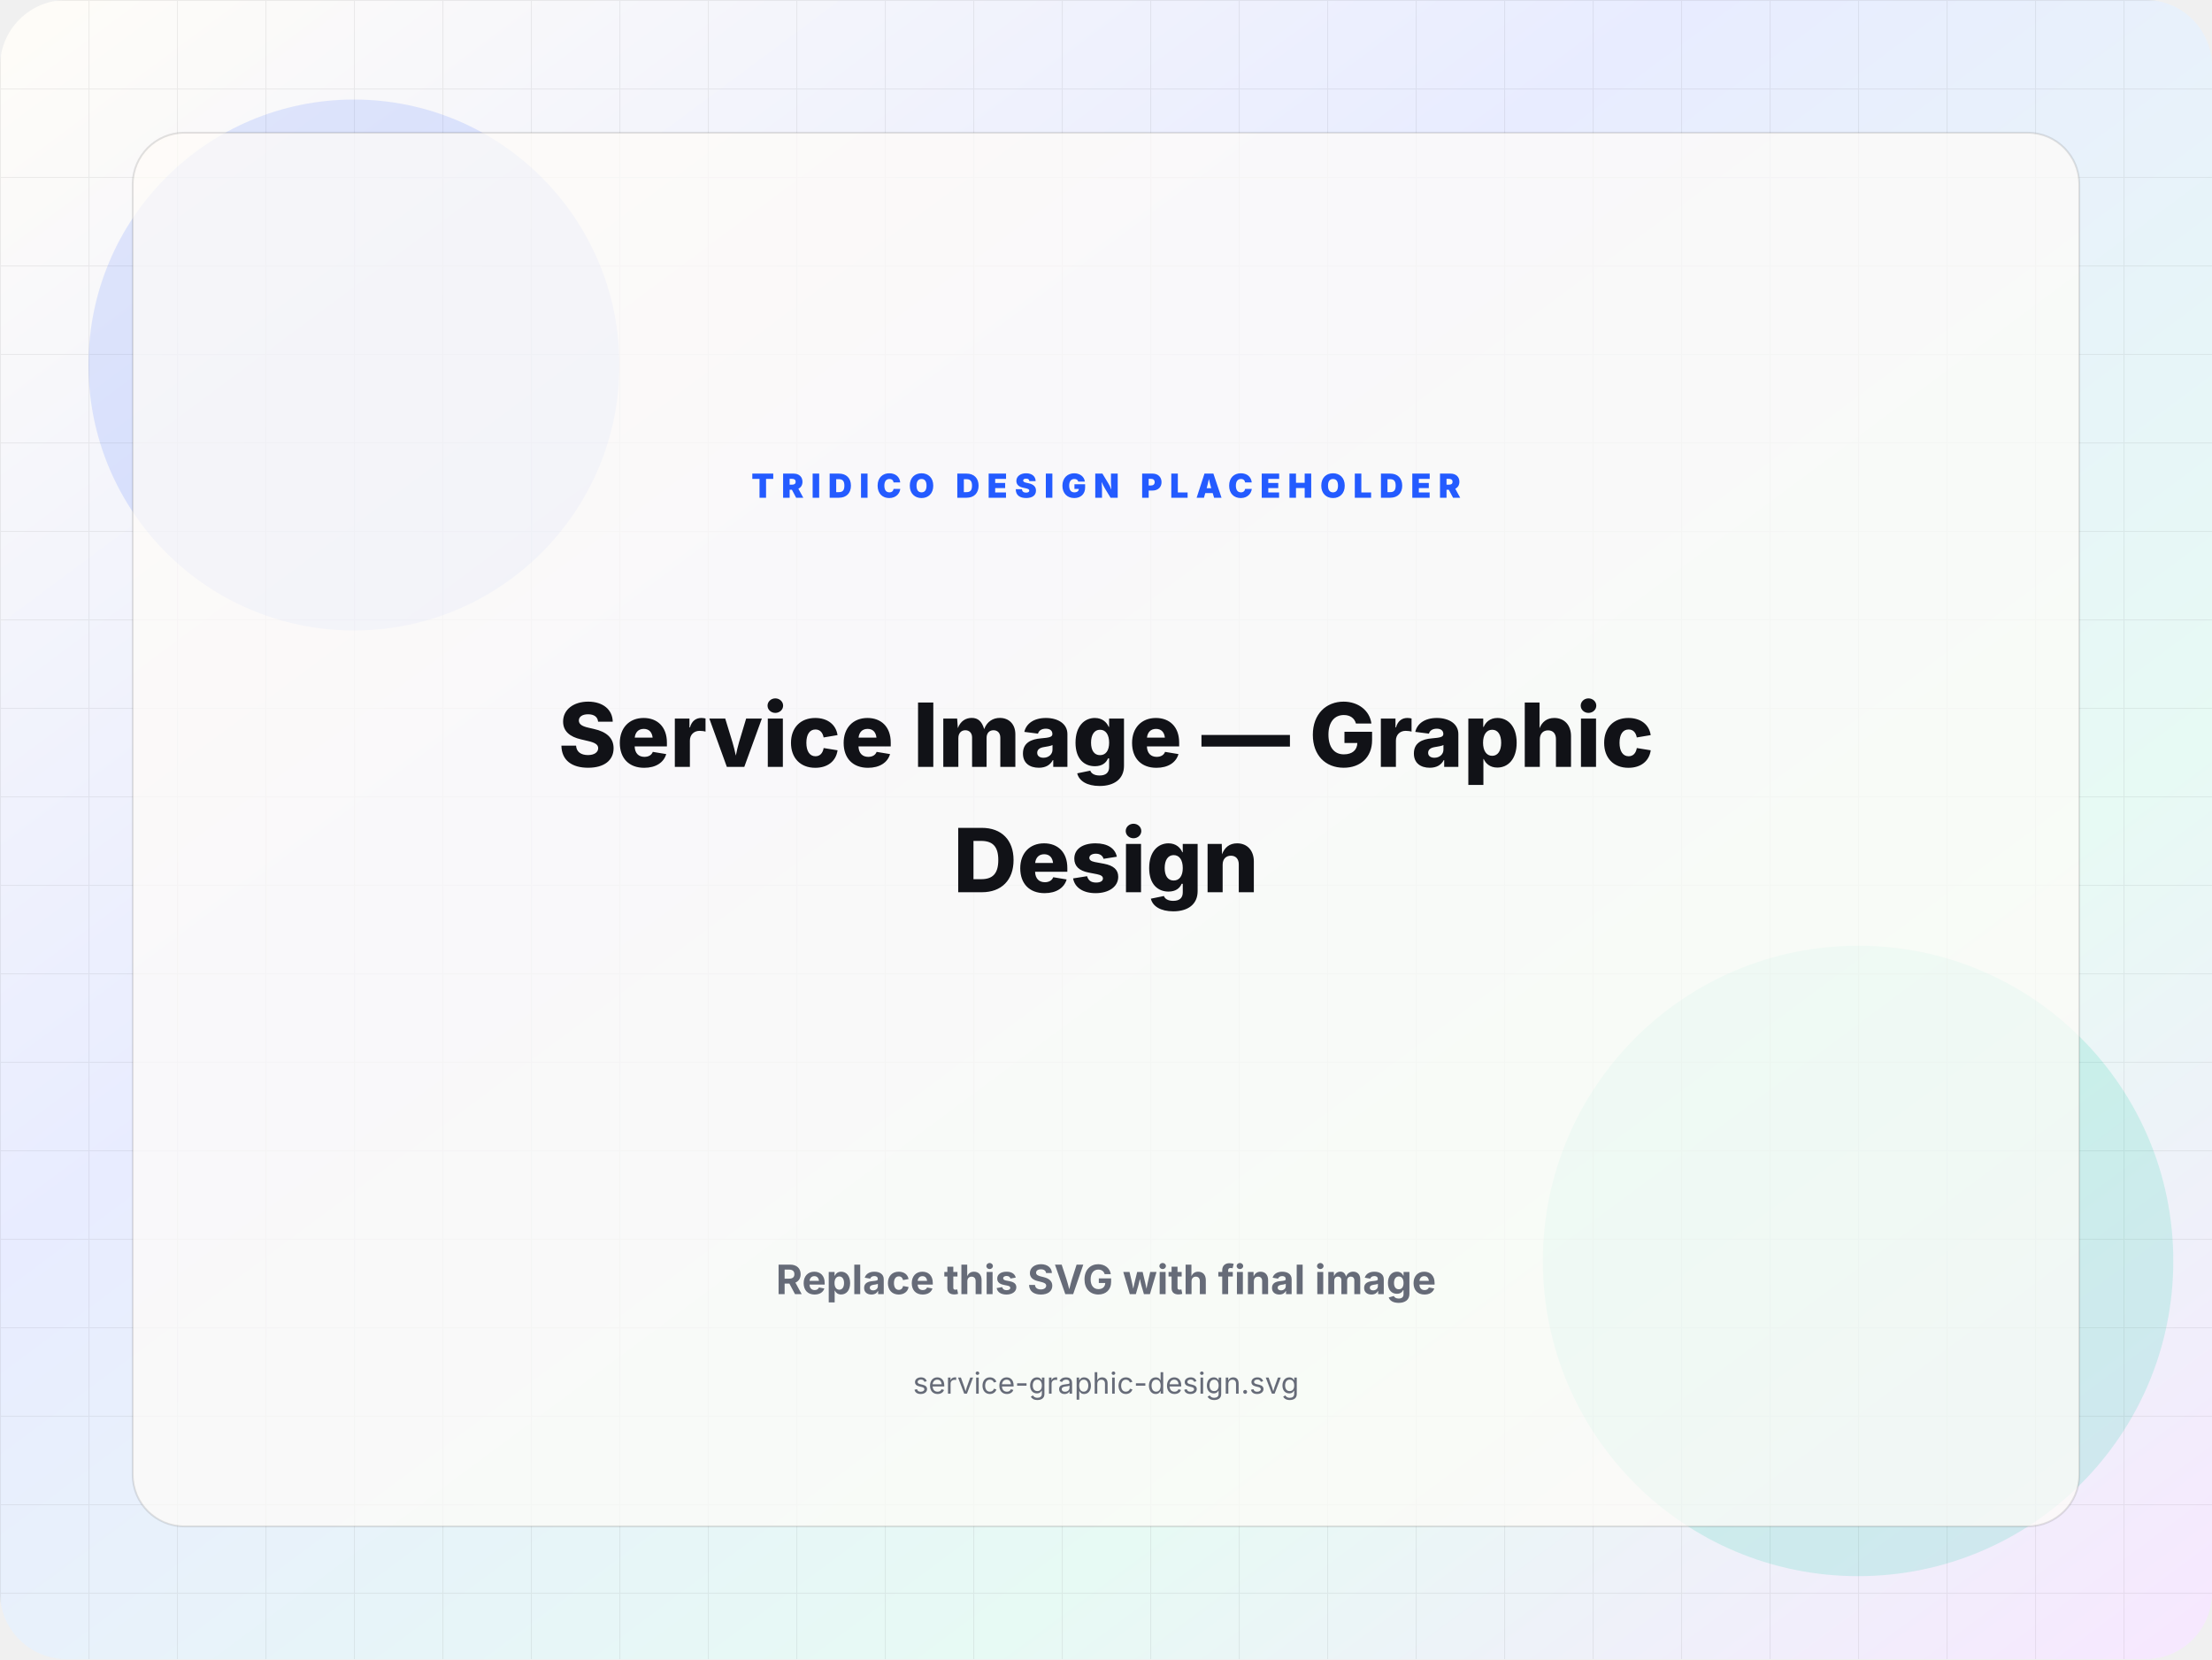
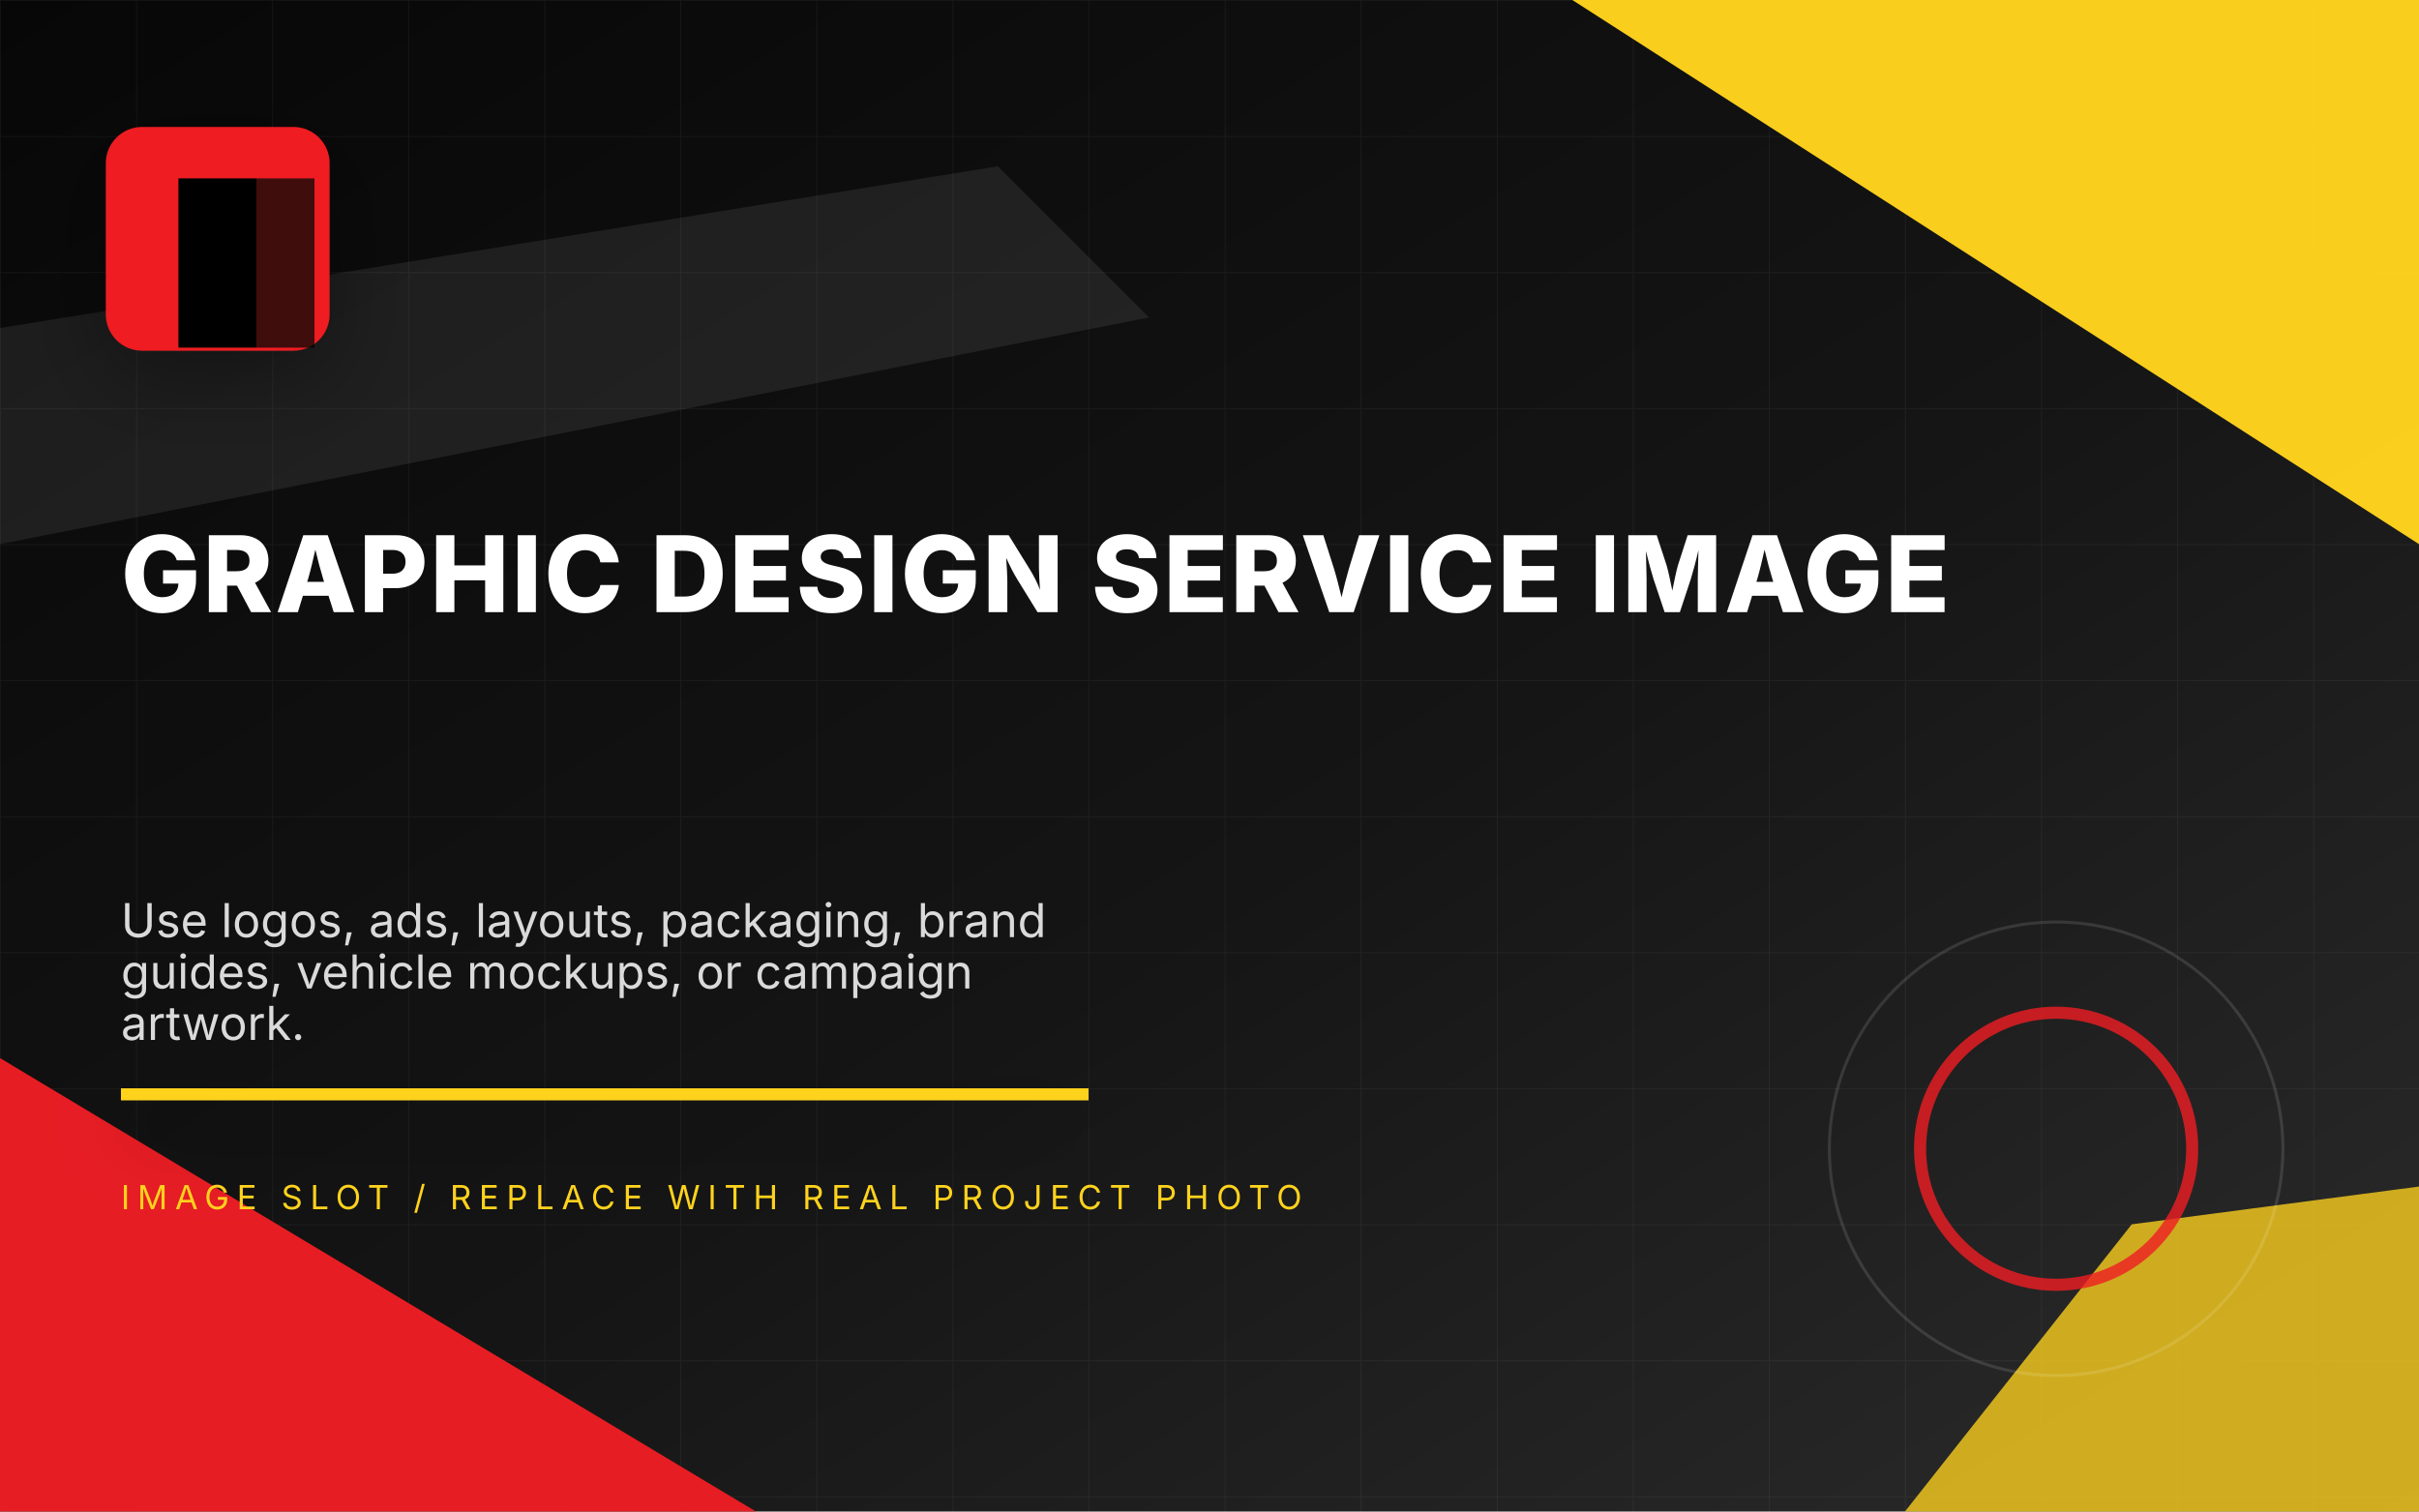
- <svg xmlns="http://www.w3.org/2000/svg" width="1200" height="900" viewBox="0 0 1200 900" role="img" aria-labelledby="title desc">
+ <svg xmlns="http://www.w3.org/2000/svg" viewBox="0 0 1600 1000" role="img" aria-labelledby="title desc">
  <defs>
-     <linearGradient id="bg" x1="0" x2="1" y1="0" y2="1">
-       <stop stop-color="#fffdf8" />
-       <stop offset=".38" stop-color="#e8ecff" />
-       <stop offset=".72" stop-color="#e7faf4" />
-       <stop offset="1" stop-color="#f7e7ff" />
+     <linearGradient id="bg" x1="0" y1="0" x2="1" y2="1">
+       <stop offset="0" stop-color="#070707" />
+       <stop offset="0.55" stop-color="#151515" />
+       <stop offset="1" stop-color="#2c2c2c" />
    </linearGradient>
-     <pattern id="grid" width="48" height="48" patternUnits="userSpaceOnUse">
-       <path d="M48 0H0v48" fill="none" stroke="#111217" stroke-opacity=".07" stroke-width="1" />
+     <pattern id="grid" width="90" height="90" patternUnits="userSpaceOnUse">
+       <path d="M90 0H0V90" fill="none" stroke="#ffffff" stroke-opacity=".055" stroke-width="1" />
    </pattern>
+     <filter id="shadow" x="-20%" y="-20%" width="140%" height="140%">
+       <feDropShadow dx="0" dy="18" stdDeviation="28" flood-color="#000" flood-opacity=".35" />
+     </filter>
  </defs>
-   <rect width="1200" height="900" rx="36" fill="url(#bg)" />
-   <rect width="1200" height="900" rx="36" fill="url(#grid)" />
-   <circle cx="192" cy="198" r="144" fill="#245bff" fill-opacity=".13" />
-   <circle cx="1008" cy="684" r="171" fill="#16c9a8" fill-opacity=".16" />
-   <rect x="72" y="72" width="1056" height="756" rx="28" fill="#fffdf8" fill-opacity=".72" stroke="#111217" stroke-opacity=".12" />
-   <text x="600.0" y="270" text-anchor="middle" font-family="Inter, Arial, sans-serif" font-size="18" font-weight="900" letter-spacing="4" fill="#245bff">TRIDICO DESIGN PLACEHOLDER</text>
-   <text x="600.0" y="416" text-anchor="middle" font-family="Inter, Arial, sans-serif" font-size="48" font-weight="800" fill="#111217">Service Image — Graphic</text>
-   <text x="600.0" y="484" text-anchor="middle" font-family="Inter, Arial, sans-serif" font-size="48" font-weight="800" fill="#111217">Design</text>
-   <text x="600.0" y="702" text-anchor="middle" font-family="Inter, Arial, sans-serif" font-size="22" font-weight="700" fill="#666b78">Replace this SVG with final image</text>
-   <text x="600.0" y="756" text-anchor="middle" font-family="Inter, Arial, sans-serif" font-size="16" fill="#666b78">service-graphic-design.svg</text>
+   <rect width="1600" height="1000" fill="url(#bg)" />
+   <rect width="1600" height="1000" fill="url(#grid)" />
+   <path d="M0 1000 L0 700 L500 1000 Z" fill="#EF1D24" opacity=".96" />
+   <path d="M1600 0 L1600 360 L1040 0 Z" fill="#FFD21D" opacity=".98" />
+   <path d="M1260 1000 L1600 1000 L1600 785 L1410 810 Z" fill="#FFD21D" opacity=".78" />
+   <path d="M-80 230 L660 110 L760 210 L0 360 Z" fill="#ffffff" opacity=".08" />
+   <g filter="url(#shadow)">
+     <rect x="70" y="84" width="148" height="148" rx="24" fill="#EF1D24" />
+     <rect x="118" y="118" width="52" height="112" fill="#060606" />
+     <rect x="170" y="118" width="38" height="112" fill="#060606" opacity=".75" />
+     <rect x="80" y="720" width="640" height="8" fill="#FFD21D" />
+   </g>
+   <text x="80" y="405" font-family="Inter,Segoe UI,Arial,sans-serif" font-size="70" font-weight="800" fill="#ffffff" letter-spacing="1.5">
+     <tspan x="80" dy="0">GRAPHIC DESIGN SERVICE IMAGE</tspan>
+   </text>
+   <text x="80" y="620" font-family="Inter,Segoe UI,Arial,sans-serif" font-size="31" fill="#f5f5f5" opacity=".88">
+     <tspan x="80" dy="0">Use logos, ads, layouts, packaging, brand</tspan>
+     <tspan x="80" dy="34">guides, vehicle mockups, or campaign</tspan>
+     <tspan x="80" dy="34">artwork.</tspan>
+   </text>
+   <text x="80" y="800" font-family="Inter,Segoe UI,Arial,sans-serif" font-size="22" fill="#FFD21D" letter-spacing="5">IMAGE SLOT / REPLACE WITH REAL PROJECT PHOTO</text>
+   <circle cx="1360" cy="760" r="150" fill="none" stroke="#ffffff" stroke-opacity=".12" stroke-width="2" />
+   <circle cx="1360" cy="760" r="90" fill="none" stroke="#EF1D24" stroke-opacity=".8" stroke-width="8" />
</svg>
